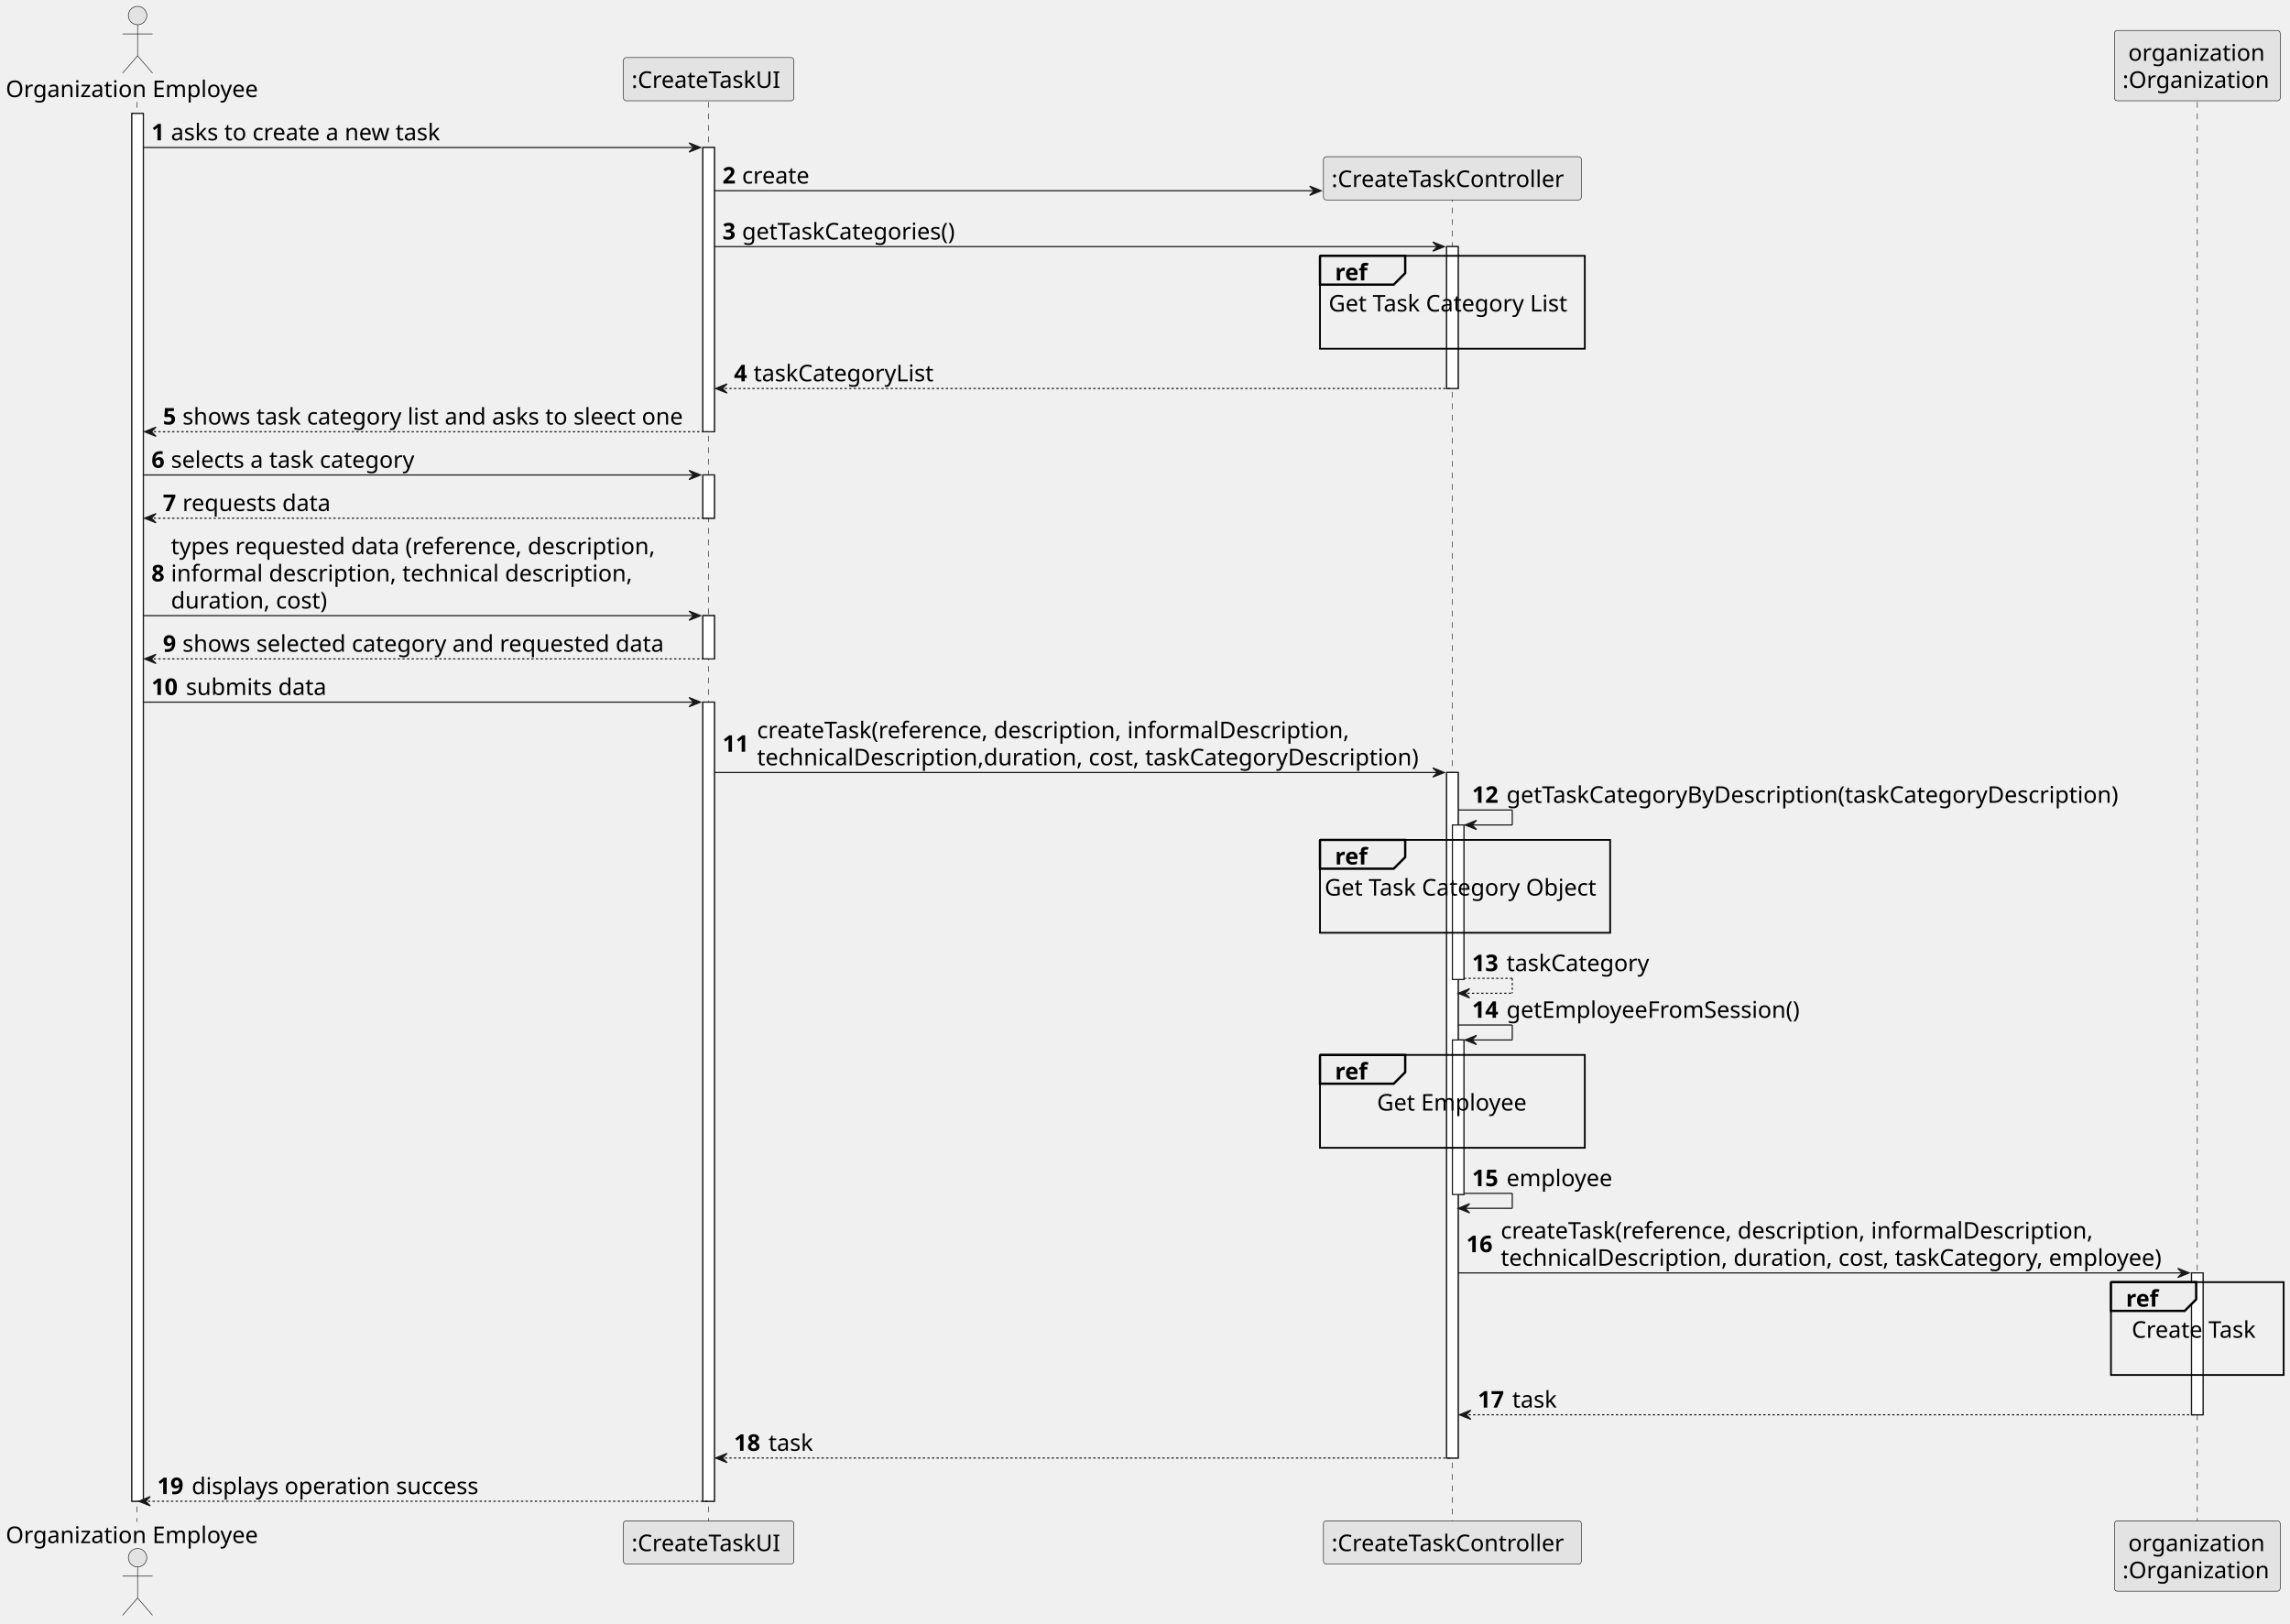
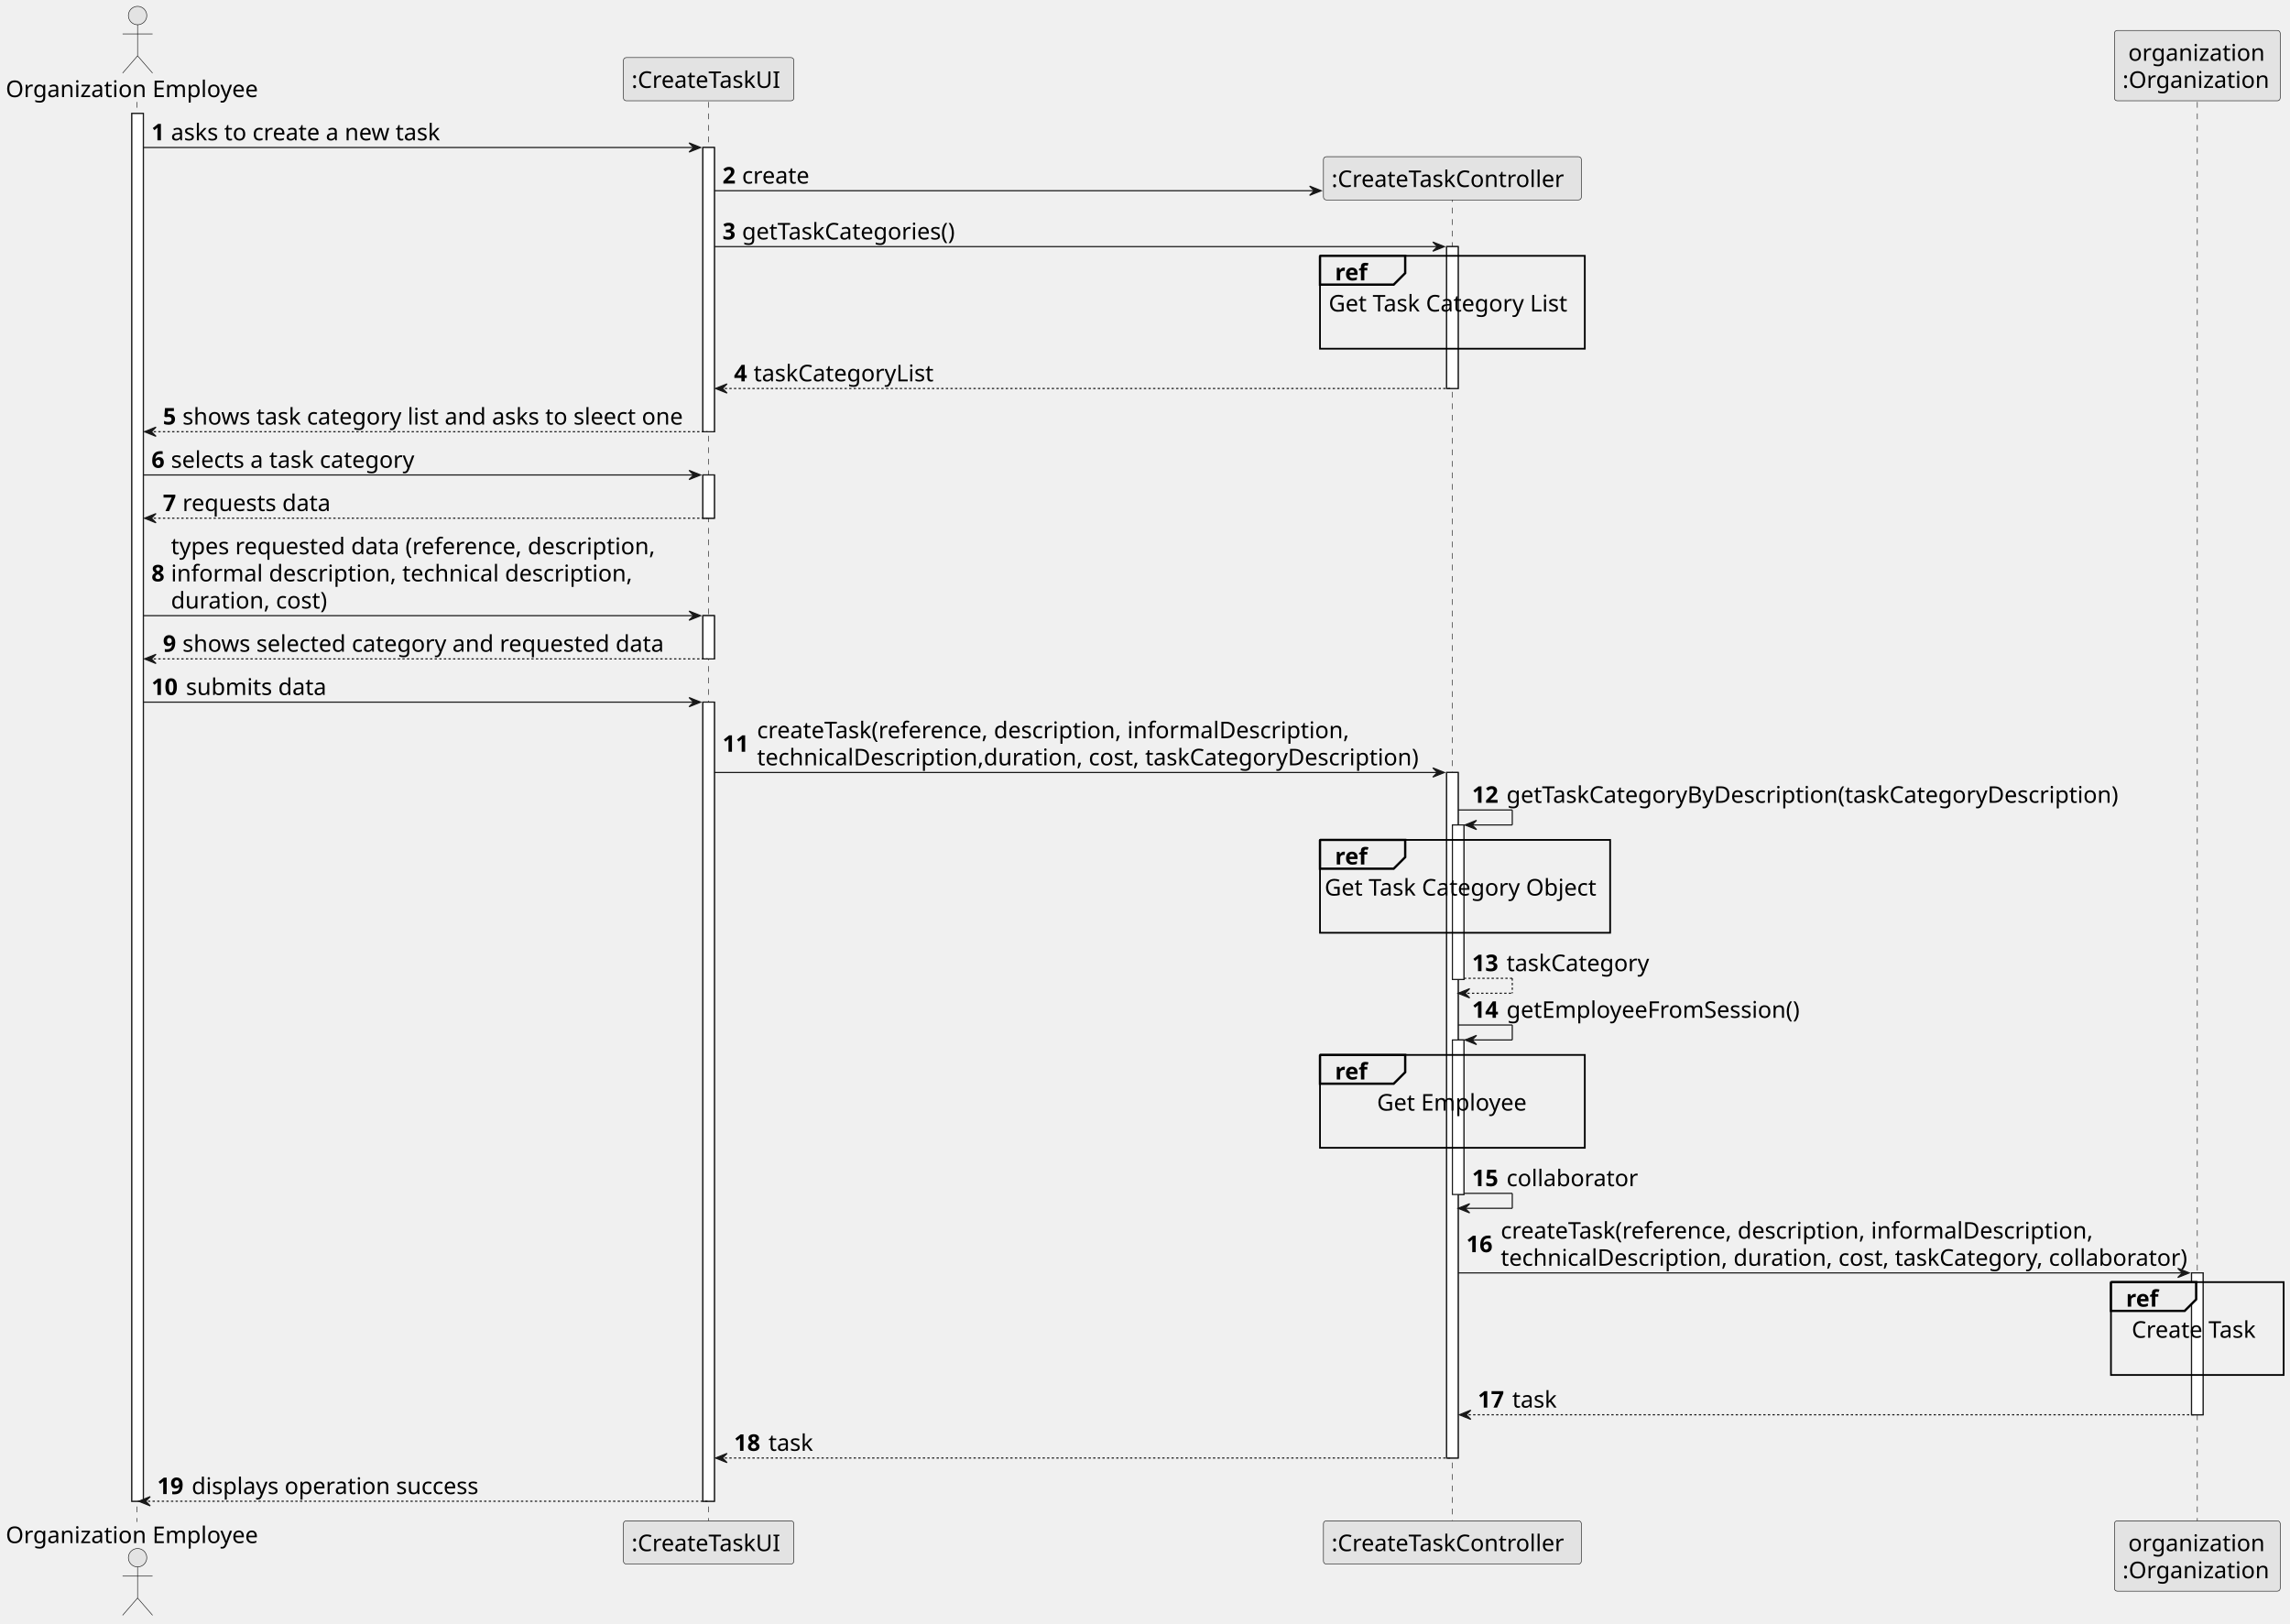
<svg xmlns="http://www.w3.org/2000/svg" contentStyleType="text/css" height="1410px" preserveAspectRatio="none" style="width:1989px;height:1410px;background:#FFFFFF;" version="1.1" viewBox="0 0 1989 1410" width="1989px" zoomAndPan="magnify">
  <defs />
  <g>
    <rect fill="#FFFFFF" height="1205.414" style="stroke:#181818;stroke-width:1.0;" width="10" x="114.5" y="98.555" />
    <rect fill="#FFFFFF" height="246.883" style="stroke:#181818;stroke-width:1.0;" width="10" x="610.5" y="128.109" />
    <rect fill="#FFFFFF" height="37.555" style="stroke:#181818;stroke-width:1.0;" width="10" x="610.5" y="412.547" />
    <rect fill="#FFFFFF" height="37.555" style="stroke:#181818;stroke-width:1.0;" width="10" x="610.5" y="534.766" />
    <rect fill="#FFFFFF" height="694.094" style="stroke:#181818;stroke-width:1.0;" width="10" x="610.5" y="609.875" />
    <rect fill="#FFFFFF" height="123.219" style="stroke:#181818;stroke-width:1.0;" width="10" x="1256.5" y="214.219" />
    <rect fill="#FFFFFF" height="595.43" style="stroke:#181818;stroke-width:1.0;" width="10" x="1256.5" y="670.984" />
    <rect fill="#FFFFFF" height="134.219" style="stroke:#181818;stroke-width:1.0;" width="10" x="1261.5" y="716.539" />
    <rect fill="#FFFFFF" height="134.219" style="stroke:#181818;stroke-width:1.0;" width="10" x="1261.5" y="903.312" />
    <rect fill="#FFFFFF" height="123.219" style="stroke:#181818;stroke-width:1.0;" width="10" x="1903.5" y="1105.641" />
    <line style="stroke:#181818;stroke-width:0.5;stroke-dasharray:5.0,5.0;" x1="119" x2="119" y1="88.555" y2="1321.969" />
    <line style="stroke:#181818;stroke-width:0.5;stroke-dasharray:5.0,5.0;" x1="615.5" x2="615.5" y1="88.555" y2="1321.969" />
    <line style="stroke:#181818;stroke-width:0.5;stroke-dasharray:5.0,5.0;" x1="1261.5" x2="1261.5" y1="170.387" y2="1321.969" />
    <line style="stroke:#181818;stroke-width:0.5;stroke-dasharray:5.0,5.0;" x1="1908.5" x2="1908.5" y1="88.555" y2="1321.969" />
    <text fill="#000000" font-family="sans-serif" font-size="20" lengthAdjust="spacing" textLength="223" x="5" y="84.336">Organization Employee</text>
    <ellipse cx="119.5" cy="13.5" fill="#E3E3E3" rx="8" ry="8" style="stroke:#181818;stroke-width:0.5;" />
    <path d="M119.5,21.5 L119.5,48.5 M106.5,29.5 L132.5,29.5 M119.5,48.5 L106.5,63.5 M119.5,48.5 L132.5,63.5 " fill="none" style="stroke:#181818;stroke-width:0.5;" />
    <text fill="#000000" font-family="sans-serif" font-size="20" lengthAdjust="spacing" textLength="223" x="5" y="1340.305">Organization Employee</text>
    <ellipse cx="119.5" cy="1353.023" fill="#E3E3E3" rx="8" ry="8" style="stroke:#181818;stroke-width:0.5;" />
    <path d="M119.5,1361.023 L119.5,1388.023 M106.5,1369.023 L132.5,1369.023 M119.5,1388.023 L106.5,1403.023 M119.5,1388.023 L132.5,1403.023 " fill="none" style="stroke:#181818;stroke-width:0.5;" />
    <rect fill="#E3E3E3" height="37.555" rx="2.5" ry="2.5" style="stroke:#181818;stroke-width:0.5;" width="148" x="541.5" y="50" />
    <text fill="#000000" font-family="sans-serif" font-size="20" lengthAdjust="spacing" textLength="134" x="548.5" y="76.336">:CreateTaskUI</text>
    <rect fill="#E3E3E3" height="37.555" rx="2.5" ry="2.5" style="stroke:#181818;stroke-width:0.5;" width="148" x="541.5" y="1320.969" />
    <text fill="#000000" font-family="sans-serif" font-size="20" lengthAdjust="spacing" textLength="134" x="548.5" y="1347.305">:CreateTaskUI</text>
    <rect fill="#E3E3E3" height="37.555" rx="2.5" ry="2.5" style="stroke:#181818;stroke-width:0.5;" width="224" x="1149.5" y="1320.969" />
    <text fill="#000000" font-family="sans-serif" font-size="20" lengthAdjust="spacing" textLength="210" x="1156.5" y="1347.305">:CreateTaskController</text>
    <rect fill="#E3E3E3" height="61.109" rx="2.5" ry="2.5" style="stroke:#181818;stroke-width:0.5;" width="144" x="1836.5" y="26.445" />
    <text fill="#000000" font-family="sans-serif" font-size="20" lengthAdjust="spacing" textLength="120" x="1848.5" y="52.781">organization</text>
    <text fill="#000000" font-family="sans-serif" font-size="20" lengthAdjust="spacing" textLength="130" x="1843.5" y="76.336">:Organization</text>
    <rect fill="#E3E3E3" height="61.109" rx="2.5" ry="2.5" style="stroke:#181818;stroke-width:0.5;" width="144" x="1836.5" y="1320.969" />
    <text fill="#000000" font-family="sans-serif" font-size="20" lengthAdjust="spacing" textLength="120" x="1848.5" y="1347.305">organization</text>
    <text fill="#000000" font-family="sans-serif" font-size="20" lengthAdjust="spacing" textLength="130" x="1843.5" y="1370.859">:Organization</text>
    <rect fill="#FFFFFF" height="1205.414" style="stroke:#181818;stroke-width:1.0;" width="10" x="114.5" y="98.555" />
    <rect fill="#FFFFFF" height="246.883" style="stroke:#181818;stroke-width:1.0;" width="10" x="610.5" y="128.109" />
    <rect fill="#FFFFFF" height="37.555" style="stroke:#181818;stroke-width:1.0;" width="10" x="610.5" y="412.547" />
    <rect fill="#FFFFFF" height="37.555" style="stroke:#181818;stroke-width:1.0;" width="10" x="610.5" y="534.766" />
    <rect fill="#FFFFFF" height="694.094" style="stroke:#181818;stroke-width:1.0;" width="10" x="610.5" y="609.875" />
    <rect fill="#FFFFFF" height="123.219" style="stroke:#181818;stroke-width:1.0;" width="10" x="1256.5" y="214.219" />
    <rect fill="#FFFFFF" height="595.43" style="stroke:#181818;stroke-width:1.0;" width="10" x="1256.5" y="670.984" />
    <rect fill="#FFFFFF" height="134.219" style="stroke:#181818;stroke-width:1.0;" width="10" x="1261.5" y="716.539" />
    <rect fill="#FFFFFF" height="134.219" style="stroke:#181818;stroke-width:1.0;" width="10" x="1261.5" y="903.312" />
    <rect fill="#FFFFFF" height="123.219" style="stroke:#181818;stroke-width:1.0;" width="10" x="1903.5" y="1105.641" />
    <polygon fill="#181818" points="598.5,124.109,608.5,128.109,598.5,132.109,602.5,128.109" style="stroke:#181818;stroke-width:1.0;" />
    <line style="stroke:#181818;stroke-width:1.0;" x1="124.5" x2="604.5" y1="128.109" y2="128.109" />
    <text fill="#000000" font-family="sans-serif" font-size="20" font-weight="bold" lengthAdjust="spacing" textLength="13" x="131.5" y="121.891">1</text>
    <text fill="#000000" font-family="sans-serif" font-size="20" lengthAdjust="spacing" textLength="239" x="148.5" y="121.891">asks to create a new task</text>
    <polygon fill="#181818" points="1137.5,161.664,1147.5,165.664,1137.5,169.664,1141.5,165.664" style="stroke:#181818;stroke-width:1.0;" />
    <line style="stroke:#181818;stroke-width:1.0;" x1="620.5" x2="1143.5" y1="165.664" y2="165.664" />
    <text fill="#000000" font-family="sans-serif" font-size="20" font-weight="bold" lengthAdjust="spacing" textLength="13" x="627.5" y="159.445">2</text>
    <text fill="#000000" font-family="sans-serif" font-size="20" lengthAdjust="spacing" textLength="58" x="644.5" y="159.445">create</text>
    <rect fill="#E3E3E3" height="37.555" rx="2.5" ry="2.5" style="stroke:#181818;stroke-width:0.5;" width="224" x="1149.5" y="136.109" />
    <text fill="#000000" font-family="sans-serif" font-size="20" lengthAdjust="spacing" textLength="210" x="1156.5" y="162.445">:CreateTaskController</text>
    <polygon fill="#181818" points="1244.5,210.219,1254.5,214.219,1244.5,218.219,1248.5,214.219" style="stroke:#181818;stroke-width:1.0;" />
    <line style="stroke:#181818;stroke-width:1.0;" x1="620.5" x2="1250.5" y1="214.219" y2="214.219" />
    <text fill="#000000" font-family="sans-serif" font-size="20" font-weight="bold" lengthAdjust="spacing" textLength="13" x="627.5" y="208">3</text>
    <text fill="#000000" font-family="sans-serif" font-size="20" lengthAdjust="spacing" textLength="192" x="644.5" y="208">getTaskCategories()</text>
    <rect fill="none" height="80.664" style="stroke:#000000;stroke-width:1.5;" width="230" x="1146.5" y="222.219" />
    <path d="M1146.5,222.219 L1220.5,222.219 L1220.5,237.219 L1210.5,247.219 L1146.5,247.219 L1146.5,222.219 " fill="#EEEEEE" style="stroke:#000000;stroke-width:2.0;" />
    <text fill="#000000" font-family="sans-serif" font-size="20" font-weight="bold" lengthAdjust="spacing" textLength="29" x="1159.5" y="243.555">ref</text>
    <text fill="#000000" font-family="sans-serif" font-size="20" lengthAdjust="spacing" textLength="215" x="1154" y="270.555">Get Task Category List</text>
    <text fill="#000000" font-family="sans-serif" font-size="20" lengthAdjust="spacing" textLength="6" x="1258.5" y="294.109"> </text>
    <polygon fill="#181818" points="631.5,333.438,621.5,337.438,631.5,341.438,627.5,337.438" style="stroke:#181818;stroke-width:1.0;" />
    <line style="stroke:#181818;stroke-width:1.0;stroke-dasharray:2.0,2.0;" x1="625.5" x2="1260.5" y1="337.438" y2="337.438" />
    <text fill="#000000" font-family="sans-serif" font-size="20" font-weight="bold" lengthAdjust="spacing" textLength="13" x="637.5" y="331.219">4</text>
    <text fill="#000000" font-family="sans-serif" font-size="20" lengthAdjust="spacing" textLength="159" x="654.5" y="331.219">taskCategoryList</text>
    <polygon fill="#181818" points="135.5,370.992,125.5,374.992,135.5,378.992,131.5,374.992" style="stroke:#181818;stroke-width:1.0;" />
    <line style="stroke:#181818;stroke-width:1.0;stroke-dasharray:2.0,2.0;" x1="129.5" x2="614.5" y1="374.992" y2="374.992" />
    <text fill="#000000" font-family="sans-serif" font-size="20" font-weight="bold" lengthAdjust="spacing" textLength="13" x="141.5" y="368.773">5</text>
    <text fill="#000000" font-family="sans-serif" font-size="20" lengthAdjust="spacing" textLength="445" x="158.5" y="368.773">shows task category list and asks to sleect one</text>
    <polygon fill="#181818" points="598.5,408.547,608.5,412.547,598.5,416.547,602.5,412.547" style="stroke:#181818;stroke-width:1.0;" />
    <line style="stroke:#181818;stroke-width:1.0;" x1="124.5" x2="604.5" y1="412.547" y2="412.547" />
    <text fill="#000000" font-family="sans-serif" font-size="20" font-weight="bold" lengthAdjust="spacing" textLength="13" x="131.5" y="406.328">6</text>
    <text fill="#000000" font-family="sans-serif" font-size="20" lengthAdjust="spacing" textLength="215" x="148.5" y="406.328">selects a task category</text>
    <polygon fill="#181818" points="135.5,446.102,125.5,450.102,135.5,454.102,131.5,450.102" style="stroke:#181818;stroke-width:1.0;" />
    <line style="stroke:#181818;stroke-width:1.0;stroke-dasharray:2.0,2.0;" x1="129.5" x2="614.5" y1="450.102" y2="450.102" />
    <text fill="#000000" font-family="sans-serif" font-size="20" font-weight="bold" lengthAdjust="spacing" textLength="13" x="141.5" y="443.883">7</text>
    <text fill="#000000" font-family="sans-serif" font-size="20" lengthAdjust="spacing" textLength="130" x="158.5" y="443.883">requests data</text>
    <polygon fill="#181818" points="598.5,530.766,608.5,534.766,598.5,538.766,602.5,534.766" style="stroke:#181818;stroke-width:1.0;" />
    <line style="stroke:#181818;stroke-width:1.0;" x1="124.5" x2="604.5" y1="534.766" y2="534.766" />
    <text fill="#000000" font-family="sans-serif" font-size="20" font-weight="bold" lengthAdjust="spacing" textLength="13" x="131.5" y="504.992">8</text>
    <text fill="#000000" font-family="sans-serif" font-size="20" lengthAdjust="spacing" textLength="429" x="148.5" y="481.438">types requested data (reference, description,</text>
    <text fill="#000000" font-family="sans-serif" font-size="20" lengthAdjust="spacing" textLength="412" x="148.5" y="504.992">informal description, technical description,</text>
    <text fill="#000000" font-family="sans-serif" font-size="20" lengthAdjust="spacing" textLength="139" x="148.5" y="528.547">duration, cost)</text>
    <polygon fill="#181818" points="135.5,568.32,125.5,572.32,135.5,576.32,131.5,572.32" style="stroke:#181818;stroke-width:1.0;" />
    <line style="stroke:#181818;stroke-width:1.0;stroke-dasharray:2.0,2.0;" x1="129.5" x2="614.5" y1="572.32" y2="572.32" />
    <text fill="#000000" font-family="sans-serif" font-size="20" font-weight="bold" lengthAdjust="spacing" textLength="13" x="141.5" y="566.102">9</text>
    <text fill="#000000" font-family="sans-serif" font-size="20" lengthAdjust="spacing" textLength="423" x="158.5" y="566.102">shows selected category and requested data</text>
    <polygon fill="#181818" points="598.5,605.875,608.5,609.875,598.5,613.875,602.5,609.875" style="stroke:#181818;stroke-width:1.0;" />
    <line style="stroke:#181818;stroke-width:1.0;" x1="124.5" x2="604.5" y1="609.875" y2="609.875" />
    <text fill="#000000" font-family="sans-serif" font-size="20" font-weight="bold" lengthAdjust="spacing" textLength="26" x="131.5" y="603.656">10</text>
    <text fill="#000000" font-family="sans-serif" font-size="20" lengthAdjust="spacing" textLength="125" x="161.5" y="603.656">submits data</text>
    <polygon fill="#181818" points="1244.5,666.984,1254.5,670.984,1244.5,674.984,1248.5,670.984" style="stroke:#181818;stroke-width:1.0;" />
    <line style="stroke:#181818;stroke-width:1.0;" x1="620.5" x2="1250.5" y1="670.984" y2="670.984" />
    <text fill="#000000" font-family="sans-serif" font-size="20" font-weight="bold" lengthAdjust="spacing" textLength="26" x="627.5" y="652.988">11</text>
    <text fill="#000000" font-family="sans-serif" font-size="20" lengthAdjust="spacing" textLength="529" x="657.5" y="641.211">createTask(reference, description, informalDescription,</text>
    <text fill="#000000" font-family="sans-serif" font-size="20" lengthAdjust="spacing" textLength="587" x="657.5" y="664.766">technicalDescription,duration, cost, taskCategoryDescription)</text>
    <line style="stroke:#181818;stroke-width:1.0;" x1="1266.5" x2="1313.5" y1="703.539" y2="703.539" />
    <line style="stroke:#181818;stroke-width:1.0;" x1="1313.5" x2="1313.5" y1="703.539" y2="716.539" />
    <line style="stroke:#181818;stroke-width:1.0;" x1="1272.5" x2="1313.5" y1="716.539" y2="716.539" />
    <polygon fill="#181818" points="1282.5,712.539,1272.5,716.539,1282.5,720.539,1278.5,716.539" style="stroke:#181818;stroke-width:1.0;" />
    <text fill="#000000" font-family="sans-serif" font-size="20" font-weight="bold" lengthAdjust="spacing" textLength="26" x="1278.5" y="697.32">12</text>
    <text fill="#000000" font-family="sans-serif" font-size="20" lengthAdjust="spacing" textLength="542" x="1308.5" y="697.32">getTaskCategoryByDescription(taskCategoryDescription)</text>
    <rect fill="none" height="80.664" style="stroke:#000000;stroke-width:1.5;" width="252" x="1146.5" y="729.539" />
    <path d="M1146.5,729.539 L1220.5,729.539 L1220.5,744.539 L1210.5,754.539 L1146.5,754.539 L1146.5,729.539 " fill="#EEEEEE" style="stroke:#000000;stroke-width:2.0;" />
    <text fill="#000000" font-family="sans-serif" font-size="20" font-weight="bold" lengthAdjust="spacing" textLength="29" x="1159.5" y="750.875">ref</text>
    <text fill="#000000" font-family="sans-serif" font-size="20" lengthAdjust="spacing" textLength="244" x="1150.5" y="777.875">Get Task Category Object</text>
    <text fill="#000000" font-family="sans-serif" font-size="20" lengthAdjust="spacing" textLength="6" x="1269.5" y="801.43"> </text>
    <line style="stroke:#181818;stroke-width:1.0;stroke-dasharray:2.0,2.0;" x1="1271.5" x2="1313.5" y1="849.758" y2="849.758" />
    <line style="stroke:#181818;stroke-width:1.0;stroke-dasharray:2.0,2.0;" x1="1313.5" x2="1313.5" y1="849.758" y2="862.758" />
    <line style="stroke:#181818;stroke-width:1.0;stroke-dasharray:2.0,2.0;" x1="1266.5" x2="1313.5" y1="862.758" y2="862.758" />
    <polygon fill="#181818" points="1276.5,858.758,1266.5,862.758,1276.5,866.758,1272.5,862.758" style="stroke:#181818;stroke-width:1.0;" />
    <text fill="#000000" font-family="sans-serif" font-size="20" font-weight="bold" lengthAdjust="spacing" textLength="26" x="1278.5" y="843.539">13</text>
    <text fill="#000000" font-family="sans-serif" font-size="20" lengthAdjust="spacing" textLength="125" x="1308.5" y="843.539">taskCategory</text>
    <line style="stroke:#181818;stroke-width:1.0;" x1="1266.5" x2="1313.5" y1="890.312" y2="890.312" />
    <line style="stroke:#181818;stroke-width:1.0;" x1="1313.5" x2="1313.5" y1="890.312" y2="903.312" />
    <line style="stroke:#181818;stroke-width:1.0;" x1="1272.5" x2="1313.5" y1="903.312" y2="903.312" />
    <polygon fill="#181818" points="1282.5,899.312,1272.5,903.312,1282.5,907.312,1278.5,903.312" style="stroke:#181818;stroke-width:1.0;" />
    <text fill="#000000" font-family="sans-serif" font-size="20" font-weight="bold" lengthAdjust="spacing" textLength="26" x="1278.5" y="884.094">14</text>
    <text fill="#000000" font-family="sans-serif" font-size="20" lengthAdjust="spacing" textLength="259" x="1308.5" y="884.094">getEmployeeFromSession()</text>
    <rect fill="none" height="80.664" style="stroke:#000000;stroke-width:1.5;" width="230" x="1146.5" y="916.312" />
    <path d="M1146.5,916.312 L1220.5,916.312 L1220.5,931.312 L1210.5,941.312 L1146.5,941.312 L1146.5,916.312 " fill="#EEEEEE" style="stroke:#000000;stroke-width:2.0;" />
    <text fill="#000000" font-family="sans-serif" font-size="20" font-weight="bold" lengthAdjust="spacing" textLength="29" x="1159.5" y="937.648">ref</text>
    <text fill="#000000" font-family="sans-serif" font-size="20" lengthAdjust="spacing" textLength="131" x="1196" y="964.648">Get Employee</text>
    <text fill="#000000" font-family="sans-serif" font-size="20" lengthAdjust="spacing" textLength="6" x="1258.5" y="988.203"> </text>
    <line style="stroke:#181818;stroke-width:1.0;" x1="1271.5" x2="1313.5" y1="1036.531" y2="1036.531" />
    <line style="stroke:#181818;stroke-width:1.0;" x1="1313.5" x2="1313.5" y1="1036.531" y2="1049.531" />
    <line style="stroke:#181818;stroke-width:1.0;" x1="1266.5" x2="1313.5" y1="1049.531" y2="1049.531" />
    <polygon fill="#181818" points="1276.5,1045.531,1266.5,1049.531,1276.5,1053.531,1272.5,1049.531" style="stroke:#181818;stroke-width:1.0;" />
    <text fill="#000000" font-family="sans-serif" font-size="20" font-weight="bold" lengthAdjust="spacing" textLength="26" x="1278.5" y="1030.312">15</text>
-     <text fill="#000000" font-family="sans-serif" font-size="20" lengthAdjust="spacing" textLength="93" x="1308.5" y="1030.312">employee</text>
+     <text fill="#000000" font-family="sans-serif" font-size="20" lengthAdjust="spacing" textLength="93" x="1308.5" y="1030.312">collaborator</text>
    <polygon fill="#181818" points="1891.5,1101.641,1901.5,1105.641,1891.5,1109.641,1895.5,1105.641" style="stroke:#181818;stroke-width:1.0;" />
    <line style="stroke:#181818;stroke-width:1.0;" x1="1266.5" x2="1897.5" y1="1105.641" y2="1105.641" />
    <text fill="#000000" font-family="sans-serif" font-size="20" font-weight="bold" lengthAdjust="spacing" textLength="26" x="1273.5" y="1087.645">16</text>
    <text fill="#000000" font-family="sans-serif" font-size="20" lengthAdjust="spacing" textLength="529" x="1303.5" y="1075.867">createTask(reference, description, informalDescription,</text>
-     <text fill="#000000" font-family="sans-serif" font-size="20" lengthAdjust="spacing" textLength="588" x="1303.5" y="1099.422">technicalDescription, duration, cost, taskCategory, employee)</text>
+     <text fill="#000000" font-family="sans-serif" font-size="20" lengthAdjust="spacing" textLength="588" x="1303.5" y="1099.422">technicalDescription, duration, cost, taskCategory, collaborator)</text>
    <rect fill="none" height="80.664" style="stroke:#000000;stroke-width:1.5;" width="150" x="1833.5" y="1113.641" />
    <path d="M1833.5,1113.641 L1907.5,1113.641 L1907.5,1128.641 L1897.5,1138.641 L1833.5,1138.641 L1833.5,1113.641 " fill="#EEEEEE" style="stroke:#000000;stroke-width:2.0;" />
    <text fill="#000000" font-family="sans-serif" font-size="20" font-weight="bold" lengthAdjust="spacing" textLength="29" x="1846.5" y="1134.977">ref</text>
    <text fill="#000000" font-family="sans-serif" font-size="20" lengthAdjust="spacing" textLength="114" x="1851.5" y="1161.977">Create Task</text>
    <text fill="#000000" font-family="sans-serif" font-size="20" lengthAdjust="spacing" textLength="6" x="1905.5" y="1185.531"> </text>
    <polygon fill="#181818" points="1277.5,1224.859,1267.5,1228.859,1277.5,1232.859,1273.5,1228.859" style="stroke:#181818;stroke-width:1.0;" />
    <line style="stroke:#181818;stroke-width:1.0;stroke-dasharray:2.0,2.0;" x1="1271.5" x2="1907.5" y1="1228.859" y2="1228.859" />
    <text fill="#000000" font-family="sans-serif" font-size="20" font-weight="bold" lengthAdjust="spacing" textLength="26" x="1283.5" y="1222.641">17</text>
    <text fill="#000000" font-family="sans-serif" font-size="20" lengthAdjust="spacing" textLength="40" x="1313.5" y="1222.641">task</text>
    <polygon fill="#181818" points="631.5,1262.414,621.5,1266.414,631.5,1270.414,627.5,1266.414" style="stroke:#181818;stroke-width:1.0;" />
    <line style="stroke:#181818;stroke-width:1.0;stroke-dasharray:2.0,2.0;" x1="625.5" x2="1260.5" y1="1266.414" y2="1266.414" />
    <text fill="#000000" font-family="sans-serif" font-size="20" font-weight="bold" lengthAdjust="spacing" textLength="26" x="637.5" y="1260.195">18</text>
    <text fill="#000000" font-family="sans-serif" font-size="20" lengthAdjust="spacing" textLength="40" x="667.5" y="1260.195">task</text>
    <polygon fill="#181818" points="130.5,1299.969,120.5,1303.969,130.5,1307.969,126.5,1303.969" style="stroke:#181818;stroke-width:1.0;" />
    <line style="stroke:#181818;stroke-width:1.0;stroke-dasharray:2.0,2.0;" x1="124.5" x2="614.5" y1="1303.969" y2="1303.969" />
    <text fill="#000000" font-family="sans-serif" font-size="20" font-weight="bold" lengthAdjust="spacing" textLength="26" x="136.5" y="1297.75">19</text>
    <text fill="#000000" font-family="sans-serif" font-size="20" lengthAdjust="spacing" textLength="256" x="166.5" y="1297.75">displays operation success</text>
  </g>
</svg>
